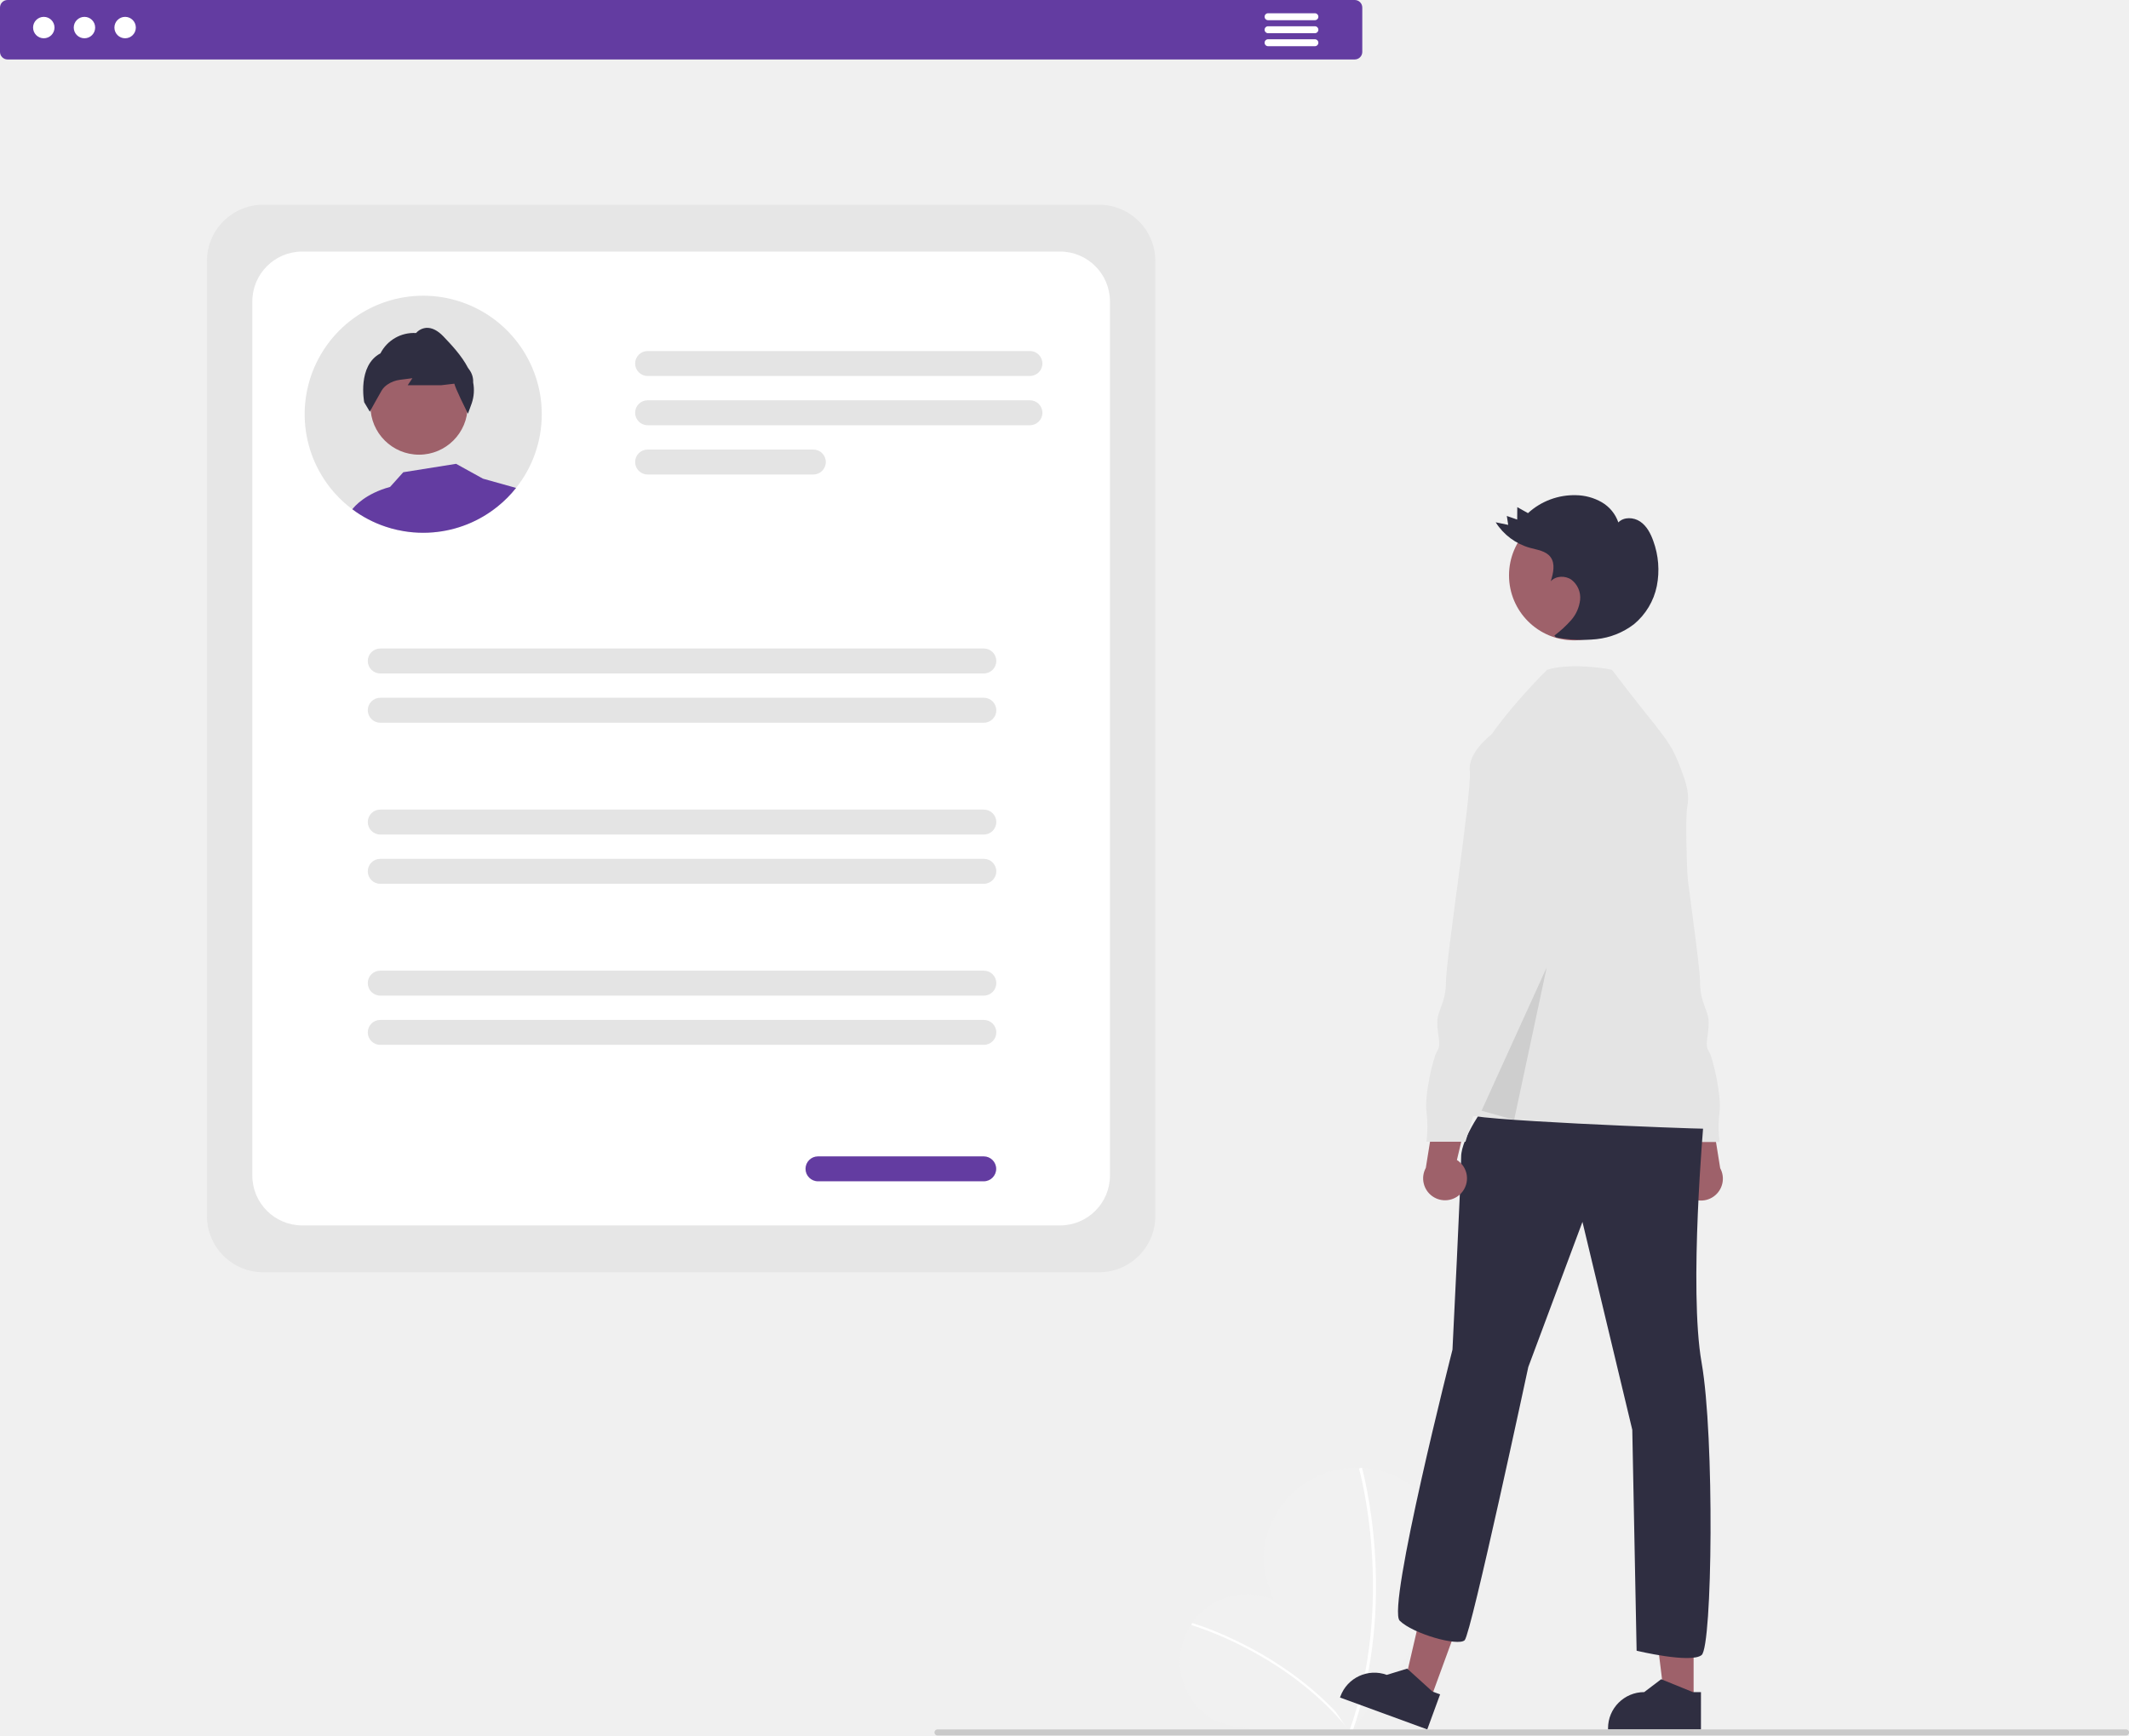
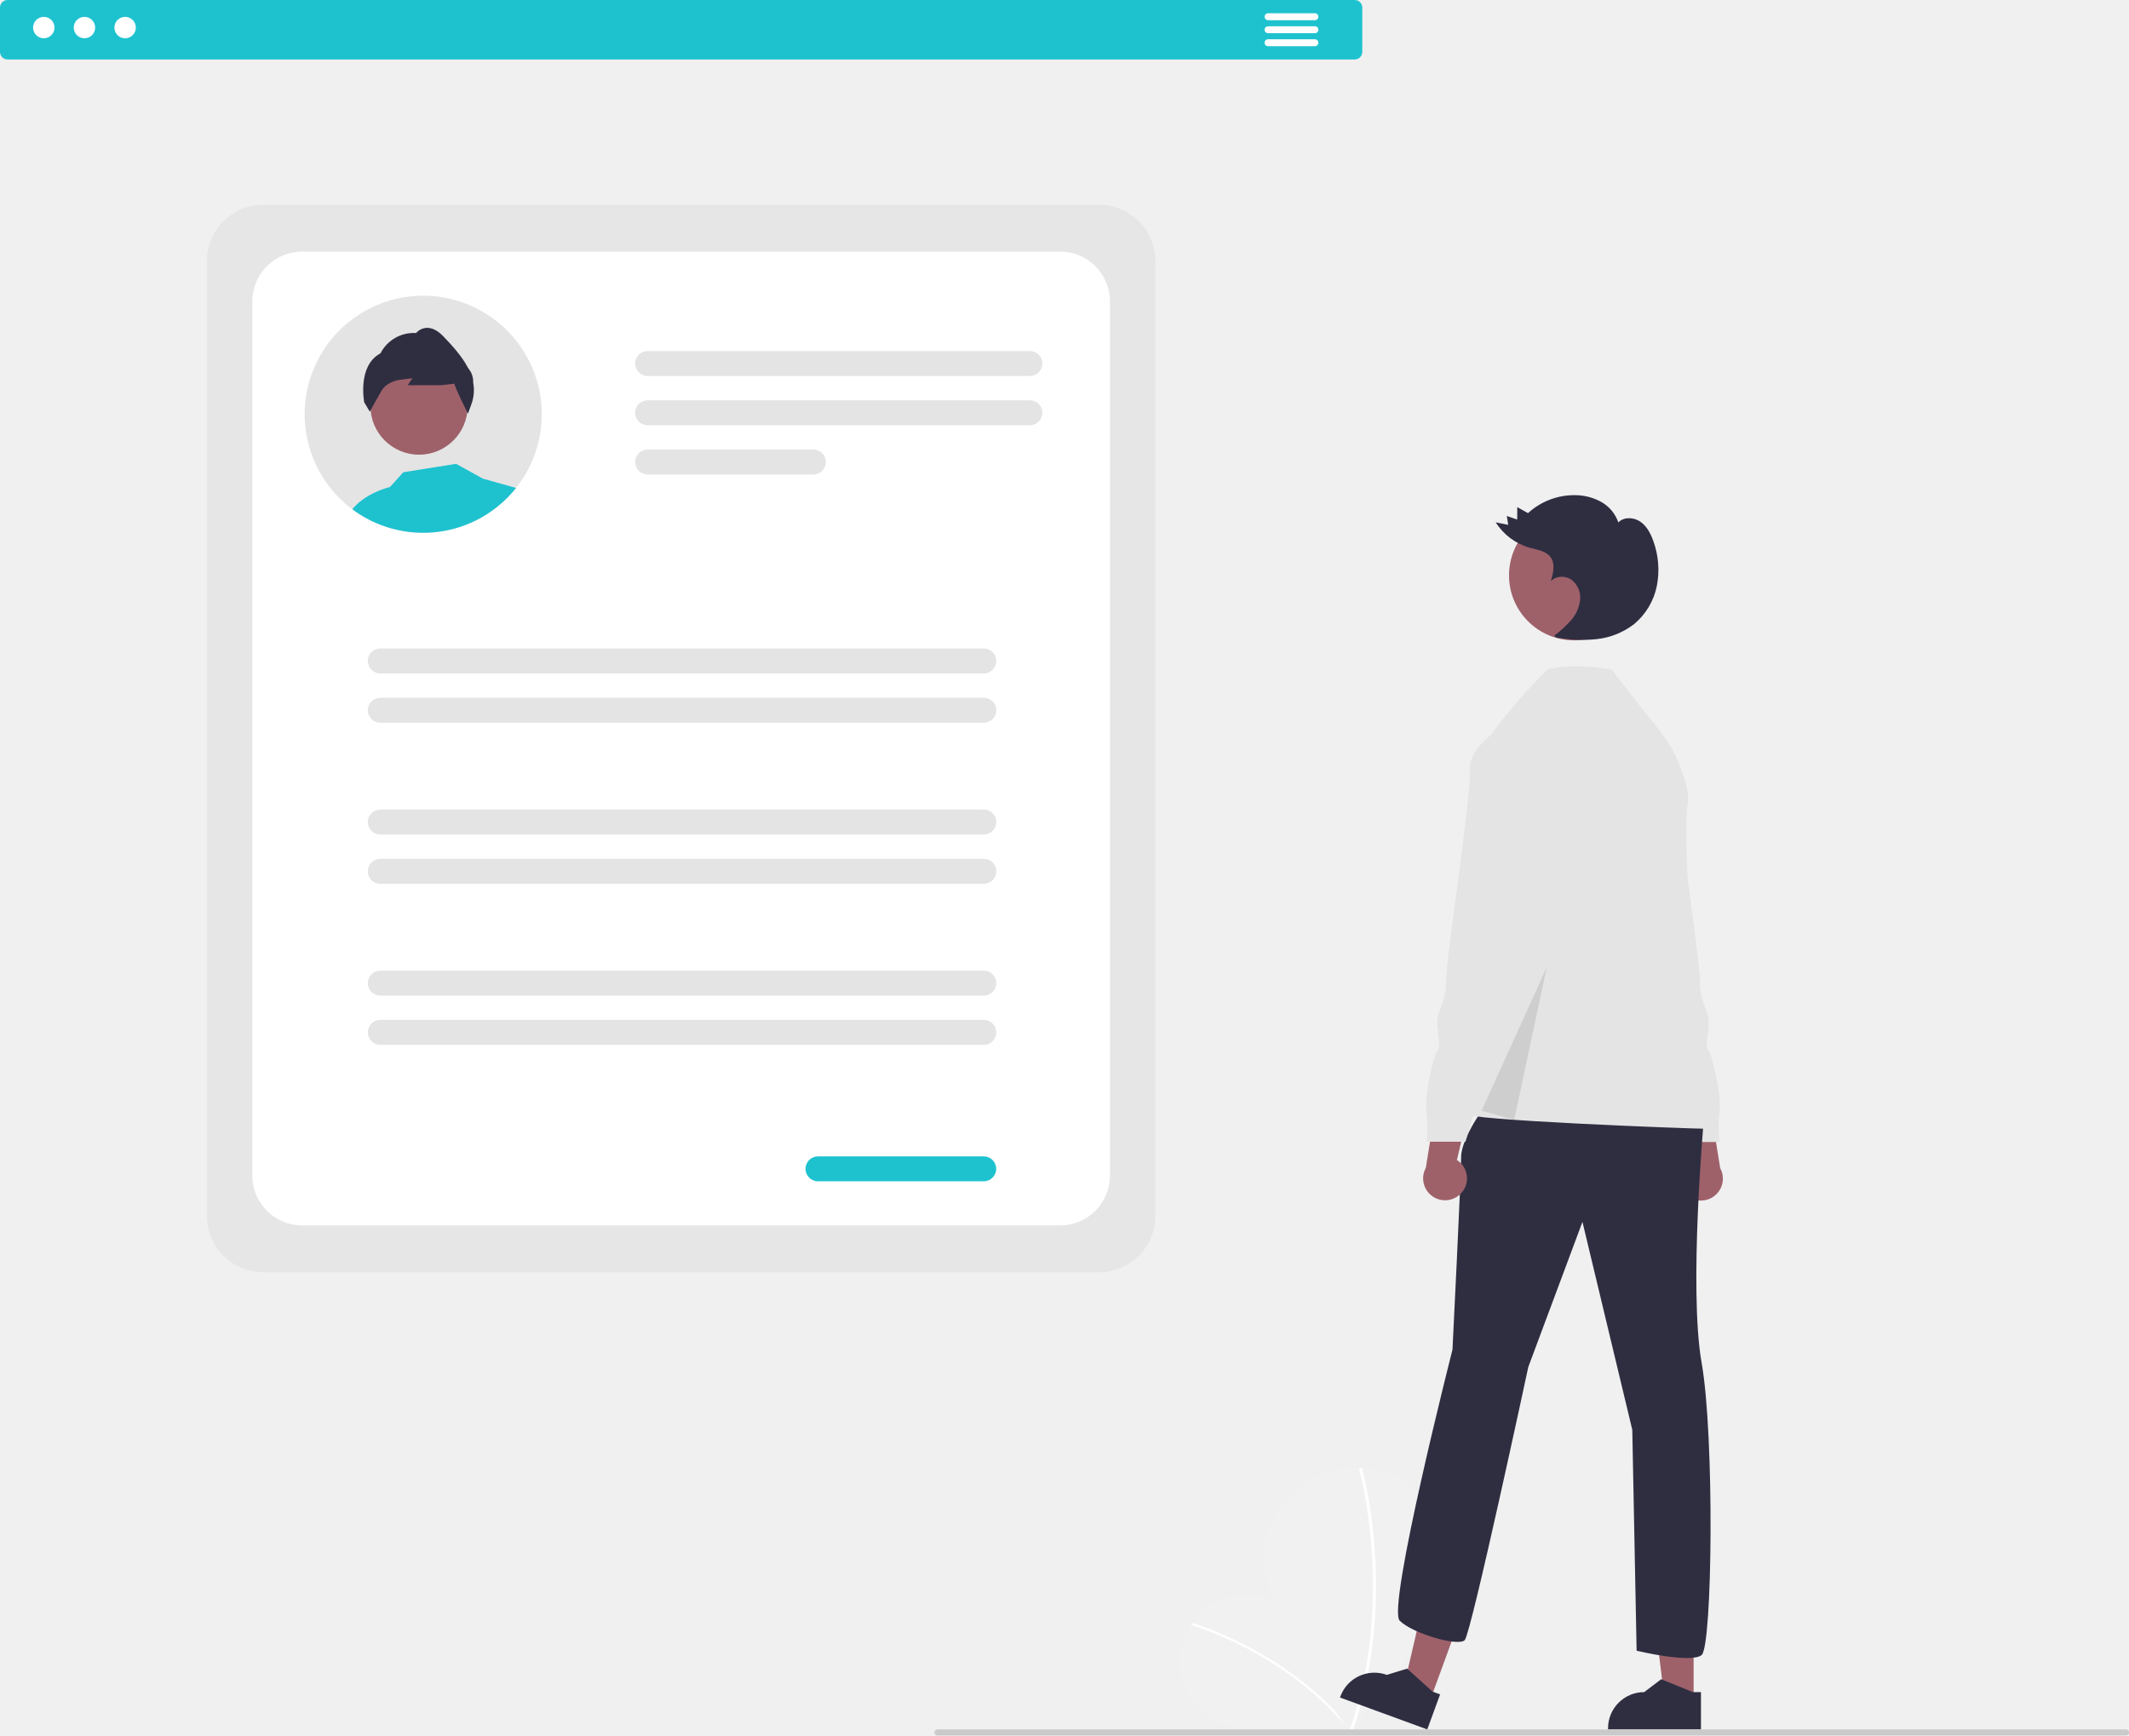
<svg xmlns="http://www.w3.org/2000/svg" data-name="Layer 1" width="837.163" height="682.584" viewBox="0 0 837.163 682.584">
  <path d="M686.536,740.284c12.12,8.122,25.928,49.18,25.928,49.18s-43.226,2.818-55.341-5.3a26.413,26.413,0,1,1,29.413-43.88Z" transform="translate(-181.4185 -108.7078)" fill="#f1f1f1" />
  <path d="M712.956,789.155l-.677.54C687.578,758.707,650.304,748.004,649.93,747.899l.233-.834C650.539,747.17,688.076,757.942,712.956,789.155Z" transform="translate(-181.4185 -108.7078)" fill="#fff" />
  <path d="M751.352,723.904c-.773,20.177-39.129,66.254-39.129,66.254s-34.7-48.889-33.929-69.059a36.556,36.556,0,1,1,73.059,2.805Z" transform="translate(-181.4185 -108.7078)" fill="#f1f1f1" />
  <path d="M712.944,790.513l-1.128-.406c18.583-51.602,4.136-103.294,3.988-103.81l1.152-.331C717.106,686.486,731.662,738.537,712.944,790.513Z" transform="translate(-181.4185 -108.7078)" fill="#fff" />
  <path d="M613.625,609.097H284.888a22.115,22.115,0,0,1-22.09-22.09V211.326a22.115,22.115,0,0,1,22.09-22.09H613.625A22.115,22.115,0,0,1,635.715,211.326V587.007A22.115,22.115,0,0,1,613.625,609.097Z" transform="translate(-181.4185 -108.7078)" fill="#e6e6e6" />
  <path d="M598.264,590.686H300.249a19.636,19.636,0,0,1-19.614-19.614v-343.812a19.636,19.636,0,0,1,19.614-19.614h298.015a19.636,19.636,0,0,1,19.614,19.614v343.812A19.636,19.636,0,0,1,598.264,590.686Z" transform="translate(-181.4185 -108.7078)" fill="#fff" />
  <path d="M586.408,256.581H436.068a4.903,4.903,0,1,1,0-9.806H586.408a4.903,4.903,0,1,1,0,9.806Z" transform="translate(-181.4185 -108.7078)" fill="#e4e4e4" />
  <path d="M586.408,275.955H436.068a4.903,4.903,0,0,1,0-9.807H586.408a4.903,4.903,0,0,1,0,9.807Z" transform="translate(-181.4185 -108.7078)" fill="#e4e4e4" />
  <path d="M501.237,295.33h-65.169a4.903,4.903,0,0,1,0-9.807H501.237a4.903,4.903,0,1,1,0,9.807Z" transform="translate(-181.4185 -108.7078)" fill="#e4e4e4" />
  <path d="M568.279,373.581H330.939a4.903,4.903,0,1,1,0-9.806H568.279a4.903,4.903,0,1,1,0,9.806Z" transform="translate(-181.4185 -108.7078)" fill="#e4e4e4" />
  <path d="M568.279,392.955H330.939a4.903,4.903,0,1,1,0-9.807H568.279a4.903,4.903,0,0,1,0,9.807Z" transform="translate(-181.4185 -108.7078)" fill="#e4e4e4" />
  <path d="M568.279,436.935H330.939a4.903,4.903,0,1,1,0-9.806H568.279a4.903,4.903,0,1,1,0,9.806Z" transform="translate(-181.4185 -108.7078)" fill="#e4e4e4" />
  <path d="M568.279,456.309H330.939a4.903,4.903,0,1,1,0-9.807H568.279a4.903,4.903,0,1,1,0,9.807Z" transform="translate(-181.4185 -108.7078)" fill="#e4e4e4" />
  <path d="M568.279,500.288H330.939a4.903,4.903,0,1,1,0-9.806H568.279a4.903,4.903,0,1,1,0,9.806Z" transform="translate(-181.4185 -108.7078)" fill="#e4e4e4" />
  <path d="M568.279,519.663H330.939a4.903,4.903,0,0,1,0-9.807H568.279a4.903,4.903,0,1,1,0,9.807Z" transform="translate(-181.4185 -108.7078)" fill="#e4e4e4" />
-   <path d="M568.237,573.33h-65.169a4.903,4.903,0,0,1,0-9.807H568.237a4.903,4.903,0,0,1,0,9.807Z" transform="translate(-181.4185 -108.7078)" fill="#633ca1" />
+   <path d="M568.237,573.33h-65.169a4.903,4.903,0,0,1,0-9.807H568.237a4.903,4.903,0,0,1,0,9.807Z" transform="translate(-181.4185 -108.7078)" fill="#1ec2cf" />
  <path d="M394.452,271.626a46.449,46.449,0,0,1-10.11,28.99,45.77,45.77,0,0,1-7.2,7.26,46.436,46.436,0,0,1-25.48,10.22c-1.27.11-2.55.16-3.84.16a46.397,46.397,0,0,1-7.63-.63c-.89-.14-1.76-.31-2.63-.51a43.81,43.81,0,0,1-4.48-1.25,46.408,46.408,0,0,1-13.26-6.96c-1.07-.8-2.1-1.65-3.1-2.55a42.021,42.021,0,0,1-3.47-3.46c-.29-.32-.58-.65-.86-.98a46.617,46.617,0,1,1,82.06-30.29Z" transform="translate(-181.4185 -108.7078)" fill="#e4e4e4" />
  <circle cx="164.78" cy="159.723" r="19.109" fill="#9e616a" />
  <path d="M367.472,259.116a7.731,7.731,0,0,0-1.37-4.8l-.69-.98c-2.49-4.8-6.6-9.12-9.61-12.28-2.26-2.37-4.52-3.51-6.69-3.4a5.99,5.99,0,0,0-4.09,2.04,14.716,14.716,0,0,0-14,7.99c-9.15,4.83-6.42,19.09-6.39,19.24l2.21,3.71.25-.47c0-.01.03-.05.07-.13.43-.77,2.77-5.05,4.35-7.76a7.67,7.67,0,0,1,2.25-2.32,11.202,11.202,0,0,1,4.96-1.87l4.86-.63-1.84,2.76H354.981l5.09-.6c.51,2.09,4.55,10.2,5.04,11.18l.04.08.27.55,1.51-4.15A16.047,16.047,0,0,0,367.472,259.116Z" transform="translate(-181.4185 -108.7078)" fill="#2f2e41" />
-   <path d="M319.961,309.006c.82-1.08,5.07-6.12,14.85-8.79l5.18-5.77,20.77-3.31,10.57,5.84,13.01,3.64a45.759,45.759,0,0,1-7.2,7.26,46.437,46.437,0,0,1-25.48,10.22c-1.27.11-2.55.16-3.84.16a46.392,46.392,0,0,1-7.63-.63c-.89-.14-1.76-.31-2.63-.51a43.77,43.77,0,0,1-4.48-1.25,46.178,46.178,0,0,1-13.12-6.86c-.05-.03-.09-.07-.14-.1Z" transform="translate(-181.4185 -108.7078)" fill="#633ca1" />
-   <path d="M714.127,132.096H184.386a2.97,2.97,0,0,1-2.967-2.967V111.675a2.97,2.97,0,0,1,2.967-2.967H714.127a2.97,2.97,0,0,1,2.967,2.967v17.454A2.97,2.97,0,0,1,714.127,132.096Z" transform="translate(-181.4185 -108.7078)" fill="#633ca1" />
+   <path d="M319.961,309.006c.82-1.08,5.07-6.12,14.85-8.79l5.18-5.77,20.77-3.31,10.57,5.84,13.01,3.64a45.759,45.759,0,0,1-7.2,7.26,46.437,46.437,0,0,1-25.48,10.22c-1.27.11-2.55.16-3.84.16a46.392,46.392,0,0,1-7.63-.63c-.89-.14-1.76-.31-2.63-.51a43.77,43.77,0,0,1-4.48-1.25,46.178,46.178,0,0,1-13.12-6.86c-.05-.03-.09-.07-.14-.1Z" transform="translate(-181.4185 -108.7078)" fill="#1ec2cf" />
+   <path d="M714.127,132.096H184.386a2.97,2.97,0,0,1-2.967-2.967V111.675a2.97,2.97,0,0,1,2.967-2.967H714.127a2.97,2.97,0,0,1,2.967,2.967v17.454A2.97,2.97,0,0,1,714.127,132.096Z" transform="translate(-181.4185 -108.7078)" fill="#1ec2cf" />
  <circle id="a85e5c17-ea9f-4706-8082-8afb2e9db2dc" data-name="Ellipse 90" cx="17.22" cy="10.843" r="4.213" fill="#fff" />
  <circle id="b621e56c-df3f-4a6b-a567-05f014ec6f14" data-name="Ellipse 91" cx="33.21" cy="10.843" r="4.213" fill="#fff" />
  <circle id="f2c0e2e9-064c-4994-bbee-183d3c3fcd77" data-name="Ellipse 92" cx="49.201" cy="10.843" r="4.213" fill="#fff" />
  <path d="M698.46,116.651H680.047a1.364,1.364,0,0,1,0-2.728h18.413a1.364,1.364,0,1,1,0,2.728Z" transform="translate(-181.4185 -108.7078)" fill="#fff" />
  <path d="M698.46,121.766H680.047a1.364,1.364,0,0,1,0-2.728h18.413a1.364,1.364,0,1,1,0,2.728Z" transform="translate(-181.4185 -108.7078)" fill="#fff" />
  <path d="M698.46,126.881H680.047a1.364,1.364,0,0,1,0-2.728h18.413a1.364,1.364,0,0,1,0,2.728Z" transform="translate(-181.4185 -108.7078)" fill="#fff" />
  <path d="M843.895,578.08a8.566,8.566,0,0,1,1.708-13.024l-7.02-29.621,14.858,5.428,4.389,27.296a8.613,8.613,0,0,1-13.935,9.92Z" transform="translate(-181.4185 -108.7078)" fill="#9e616a" />
  <path d="M808.164,453.952l5.963,15.334s-2.556,15.334,1.704,18.741,2.556,3.408,2.556,5.963a13.104,13.104,0,0,0,5.111,9.371c3.407,2.556,18.741,54.52,18.741,54.52h15.334a48.042,48.042,0,0,1,0-11.926c.852-5.963-2.556-21.297-4.259-23.852s0-5.963,0-11.074-3.407-7.667-3.407-16.186-10.222-74.965-9.371-82.632-8.519-14.482-8.519-14.482h-8.519Z" transform="translate(-181.4185 -108.7078)" fill="#e4e4e4" />
  <polygon points="665.96 669.223 654.628 669.223 649.237 625.511 665.962 625.512 665.96 669.223" fill="#9e616a" />
  <path d="M850.269,788.916l-36.541-.001v-.462A14.224,14.224,0,0,1,827.951,774.23h.001l6.675-5.064L847.08,774.231l3.19 0Z" transform="translate(-181.4185 -108.7078)" fill="#2f2e41" />
  <polygon points="562.289 668.899 551.647 665.005 561.6 622.102 577.308 627.849 562.289 668.899" fill="#9e616a" />
  <path d="M742.648,788.916l-34.317-12.555.159-.434a14.224,14.224,0,0,1,18.243-8.471l.001 0,8.008-2.463,9.956,9.035,2.996,1.096Z" transform="translate(-181.4185 -108.7078)" fill="#2f2e41" />
  <path d="M822.411,573.53s-7.667,37.482,5.111,34.075,7.667-35.779,7.667-35.779Z" transform="translate(-181.4185 -108.7078)" fill="#a0616a" />
  <path d="M766.188,542.437s-10.222,13.63-10.222,21.297-3.408,75.817-3.408,75.817S726.693,741.034,731.804,746.145s23.001,10.222,25.556,7.667,25.013-107.447,25.013-107.447L803.67,589.29l19.593,81.78,1.704,86.891s21.297,5.111,25.556,1.704,5.111-86.039,0-115.003.852-95.41.852-95.41Z" transform="translate(-181.4185 -108.7078)" fill="#2f2e41" />
  <circle cx="618.932" cy="226.298" r="25.556" fill="#9e616a" />
  <path d="M767.891,397.618s7.358-10.964,21.84-25.446c7.667-2.556,20.951-1.066,25.556,0,21.297,28.112,22.637,26.244,28.181,41.951,1.438,4.073,2.156,7.986,1.517,11.181-2.556,12.778,5.537,116.281,6.389,119.688s6.815,7.667.852,7.667-96.262-3.407-94.558-5.963S767.891,397.618,767.891,397.618Z" transform="translate(-181.4185 -108.7078)" fill="#e4e4e4" />
  <polygon points="582.572 436.864 608.196 380.486 595.384 440.445 582.572 436.864" opacity="0.1" style="isolation:isolate" />
  <path d="M792.619,358.682a43.489,43.489,0,0,0,6.575-6.034,14.594,14.594,0,0,0,3.562-8.045,8.861,8.861,0,0,0-3.379-7.855c-2.434-1.72-6.146-1.62-8.166.571.976-3.155,1.868-6.877-.109-9.523-1.799-2.408-5.156-2.817-8.055-3.611a23.342,23.342,0,0,1-13.494-10.052l4.923,1.019-.549-3.51,4.08,1.419.036-4.888,4.211,2.356a26.884,26.884,0,0,1,18.94-7.057,20.942,20.942,0,0,1,10.042,2.757,14.701,14.701,0,0,1,6.543,7.951c2.167-2.25,6.032-2.076,8.614-.318s4.099,4.7,5.14,7.645a32.996,32.996,0,0,1,1.388,17.653,26.279,26.279,0,0,1-9.026,15.084,29.305,29.305,0,0,1-14.7,5.848,54.857,54.857,0,0,1-15.95-.682" transform="translate(-181.4185 -108.7078)" fill="#2f2e41" />
  <path d="M756.013,577.969a8.566,8.566,0,0,0-1.708-13.024l7.02-29.621-14.858,5.428-4.389,27.296a8.613,8.613,0,0,0,13.935,9.92Z" transform="translate(-181.4185 -108.7078)" fill="#9e616a" />
  <path d="M776.41,397.618h-8.519s-9.371,6.815-8.519,14.482-9.371,74.113-9.371,82.632-3.407,11.074-3.407,16.186,1.704,8.519,0,11.074-5.111,17.889-4.259,23.852a48.042,48.042,0,0,1,0,11.926h15.334s15.334-51.964,18.741-54.52a13.104,13.104,0,0,0,5.111-9.371c0-2.556-1.704-2.556,2.556-5.963s1.704-18.741,1.704-18.741l5.963-15.334Z" transform="translate(-181.4185 -108.7078)" fill="#e4e4e4" />
  <path d="M1017.391,791.292h-467.294a1.191,1.191,0,1,1,0-2.381h467.294a1.191,1.191,0,1,1,0,2.381Z" transform="translate(-181.4185 -108.7078)" fill="#cacaca" />
</svg>
